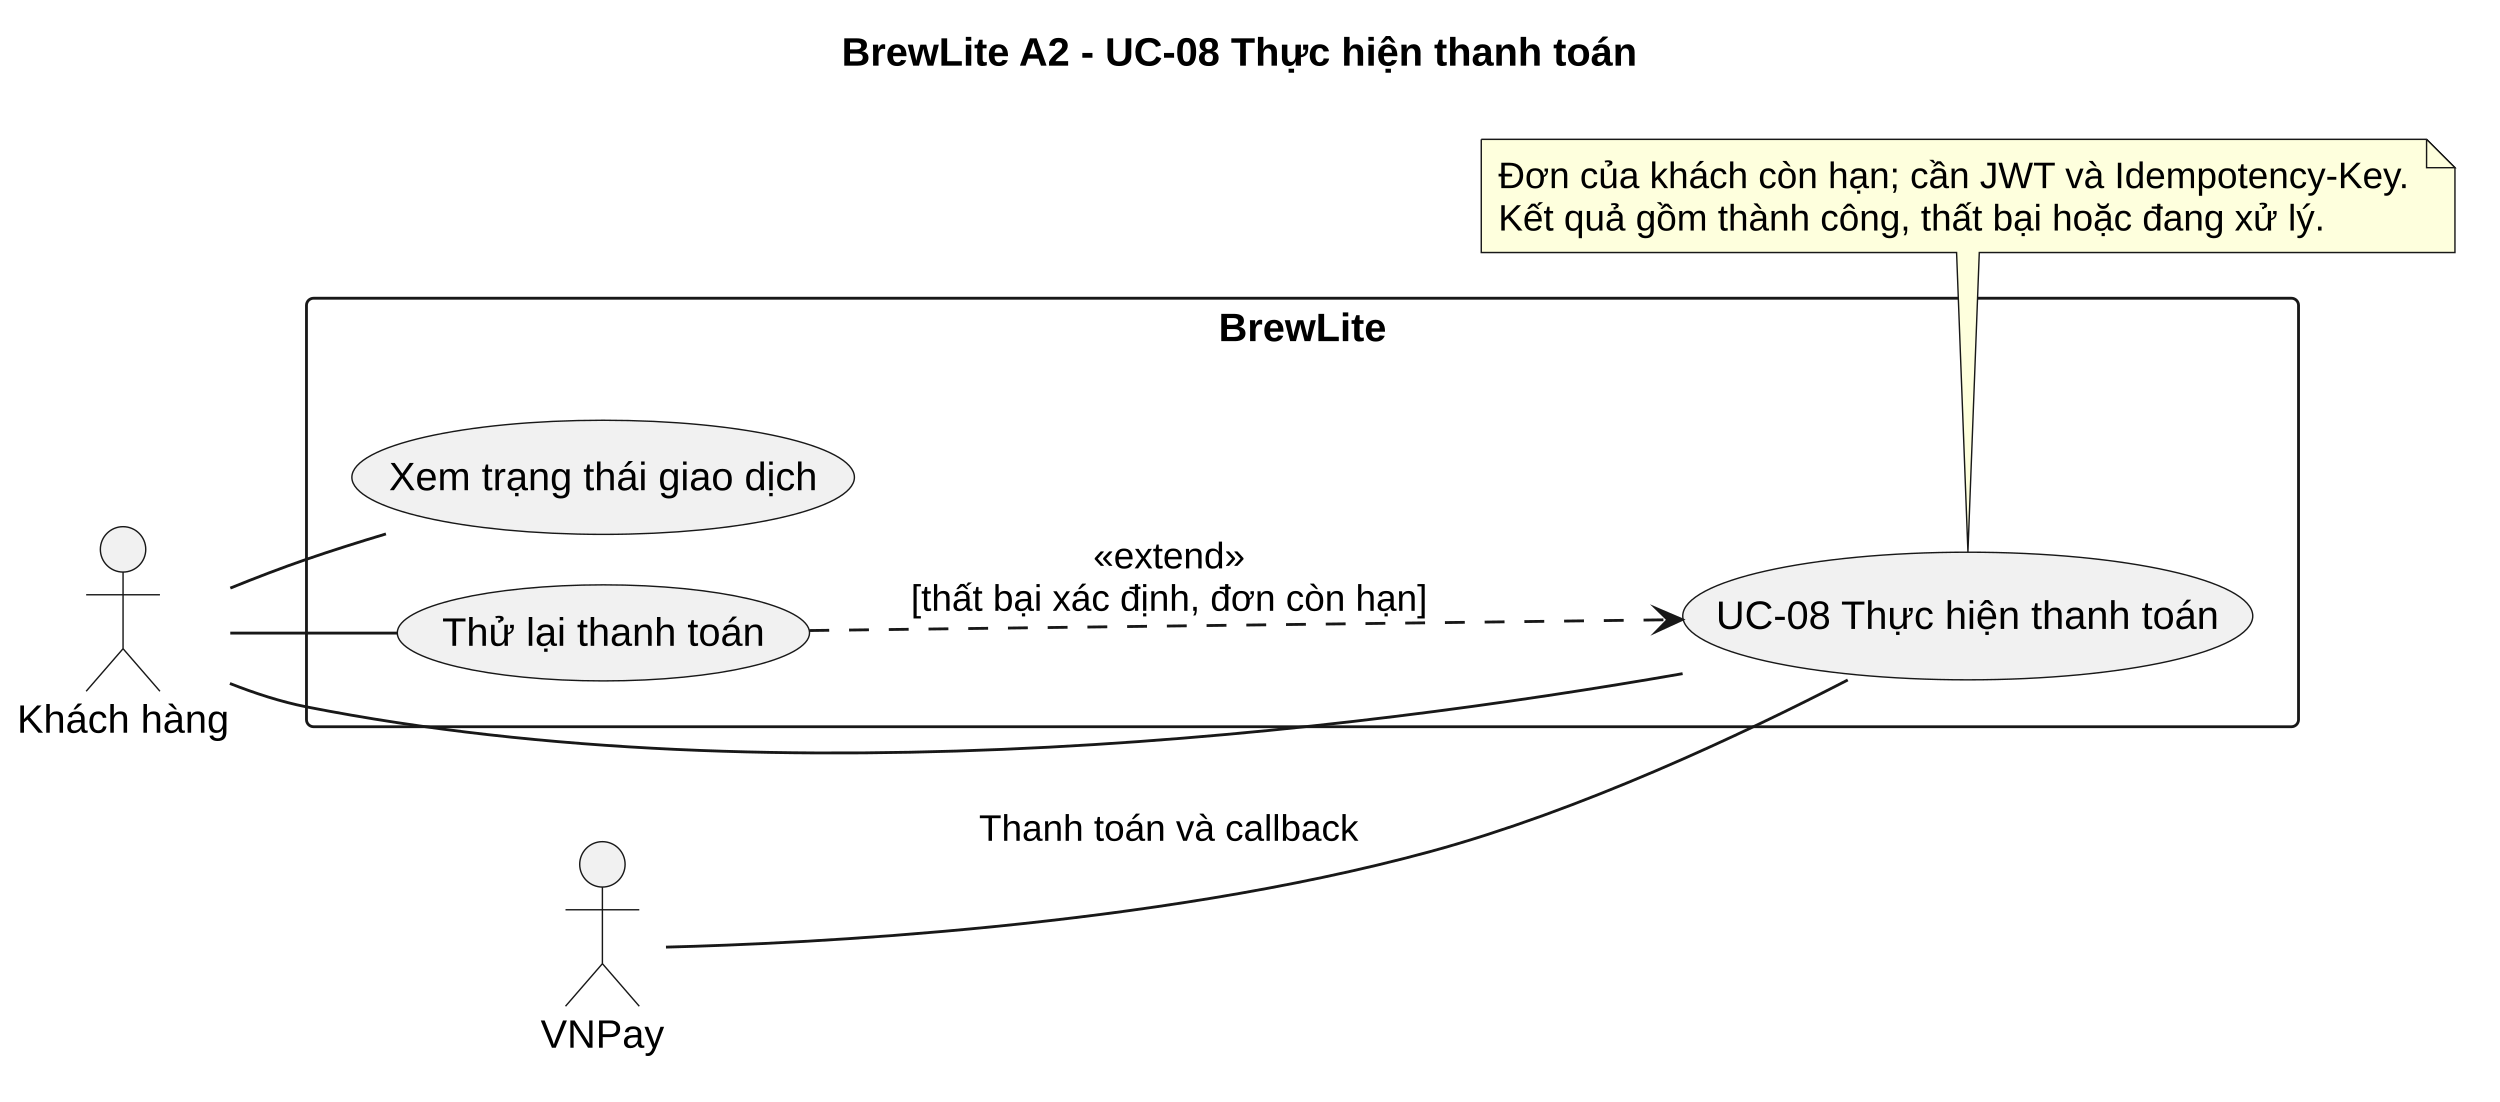
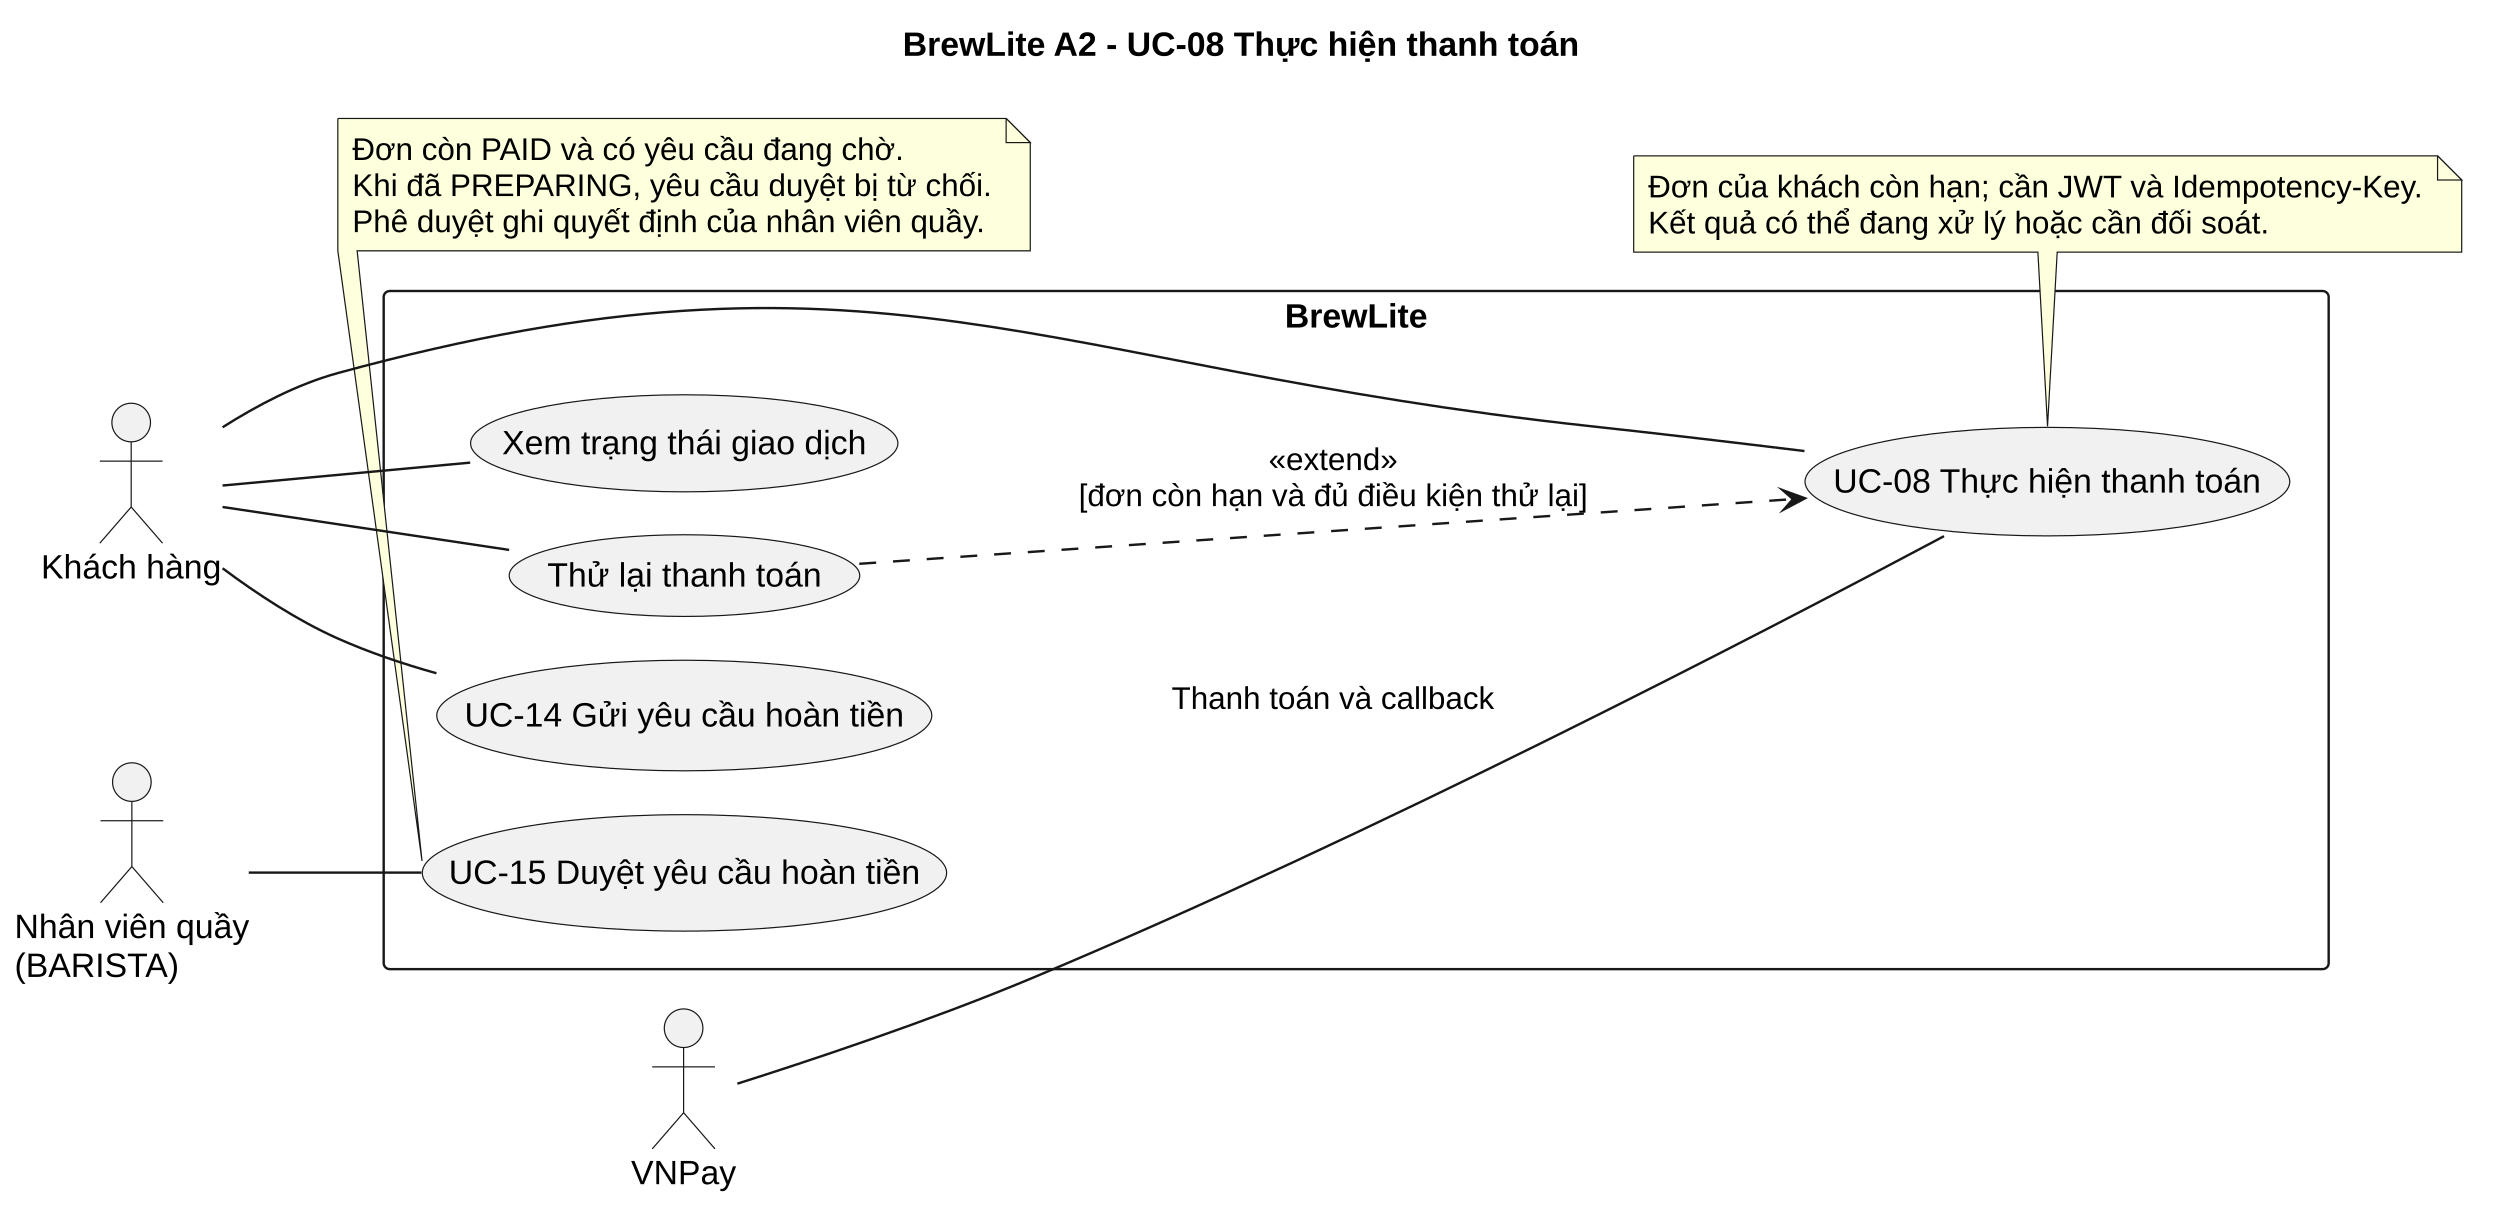
- <svg xmlns="http://www.w3.org/2000/svg" version="1.1" data-diagram-type="DESCRIPTION" style="width:881px;height:388px;background:#FFFFFF;" width="881px" height="388px" viewBox="0 0 881 388" zoomAndPan="magnify" preserveAspectRatio="none" contentStyleType="text/css">
+ <svg xmlns="http://www.w3.org/2000/svg" version="1.1" data-diagram-type="DESCRIPTION" style="width:1036px;height:509px;background:#FFFFFF;" width="1036px" height="509px" viewBox="0 0 1036 509" zoomAndPan="magnify" preserveAspectRatio="none" contentStyleType="text/css">
  <defs />
  <g font-family="sans-serif" lengthAdjust="spacing">
    <g class="title" data-source-line="3">
-       <text x="296.586" y="23.132" fill="#000" font-size="14" textLength="280.827" font-weight="700" font-family="Arial">BrewLite A2 - UC-08 Thực hiện thanh toán</text>
+       <text x="374.086" y="23.132" fill="#000" font-size="14" textLength="280.827" font-weight="700" font-family="Arial">BrewLite A2 - UC-08 Thực hiện thanh toán</text>
    </g>
-     <g class="cluster" data-qualified-name="BrewLite" id="ent0003" data-source-line="8">
-       <rect x="108" y="105.099" width="702" height="151" fill="none" style="stroke:#181818;stroke-width:1;" rx="2.5" ry="2.5" />
-       <text x="429.438" y="120.23" fill="#000" font-size="14" textLength="59.124" font-weight="700" font-family="Arial">BrewLite</text>
+     <g class="cluster" data-qualified-name="BrewLite" id="ent0004" data-source-line="9">
+       <rect x="159" y="120.599" width="806" height="281" fill="none" style="stroke:#181818;stroke-width:1;" rx="2.5" ry="2.5" />
+       <text x="532.438" y="135.73" fill="#000" font-size="14" textLength="59.124" font-weight="700" font-family="Arial">BrewLite</text>
    </g>
    <g class="entity" data-qualified-name="Customer" id="ent0001" data-source-line="6">
-       <ellipse cx="43.365" cy="193.599" rx="8" ry="8" fill="#F1F1F1" style="stroke:#181818;stroke-width:0.5;" />
-       <path d="M43.365,201.599 L43.365,228.599 M30.365,209.599 L56.365,209.599 M43.365,228.599 L30.365,243.599 M43.365,228.599 L56.365,243.599" style="stroke:#181818;stroke-width:0.5;" fill="none" />
-       <text x="6" y="258.23" fill="#000" font-size="14" textLength="74.73" font-family="Arial">Khách hàng</text>
+       <ellipse cx="54.365" cy="175.099" rx="8" ry="8" fill="#F1F1F1" style="stroke:#181818;stroke-width:0.5;" />
+       <path d="M54.365,183.099 L54.365,210.099 M41.365,191.099 L67.365,191.099 M54.365,210.099 L41.365,225.099 M54.365,210.099 L67.365,225.099" style="stroke:#181818;stroke-width:0.5;" fill="none" />
+       <text x="17" y="239.73" fill="#000" font-size="14" textLength="74.73" font-family="Arial">Khách hàng</text>
    </g>
-     <g class="entity" data-qualified-name="Gateway" id="ent0002" data-source-line="7">
-       <ellipse cx="212.286" cy="304.599" rx="8" ry="8" fill="#F1F1F1" style="stroke:#181818;stroke-width:0.5;" />
-       <path d="M212.286,312.599 L212.286,339.599 M199.286,320.599 L225.286,320.599 M212.286,339.599 L199.286,354.599 M212.286,339.599 L225.286,354.599" style="stroke:#181818;stroke-width:0.5;" fill="none" />
-       <text x="190.5" y="369.23" fill="#000" font-size="14" textLength="43.572" font-family="Arial">VNPay</text>
+     <g class="entity" data-qualified-name="Staff" id="ent0002" data-source-line="7">
+       <ellipse cx="54.645" cy="324.099" rx="8" ry="8" fill="#F1F1F1" style="stroke:#181818;stroke-width:0.5;" />
+       <path d="M54.645,332.099 L54.645,359.099 M41.645,340.099 L67.645,340.099 M54.645,359.099 L41.645,374.099 M54.645,359.099 L67.645,374.099" style="stroke:#181818;stroke-width:0.5;" fill="none" />
+       <text x="6" y="388.73" fill="#000" font-size="14" textLength="97.289" font-family="Arial">Nhân viên quầy</text>
+       <text x="6" y="404.829" fill="#000" font-size="14" textLength="69.228" font-family="Arial">(BARISTA)</text>
    </g>
-     <g class="entity" data-qualified-name="GMN12" id="ent0013" data-source-line="19">
-       <path d="M522,49.099 L522,88.996 A0,0 0 0 0 522,88.996 L689.5,88.996 L693.5,194.552 L697.5,88.996 L865.125,88.996 A0,0 0 0 0 865.125,88.996 L865.125,59.099 L855.125,49.099 L522,49.099 A0,0 0 0 0 522,49.099" style="stroke:#181818;stroke-width:0.5;" fill="#FEFFDD" />
-       <path d="M855.125,49.099 L855.125,59.099 L865.125,59.099 L855.125,49.099" style="stroke:#181818;stroke-width:0.5;" fill="#FEFFDD" />
-       <text x="528" y="66.292" fill="#000" font-size="13" textLength="322.125" font-family="Arial">Đơn của khách còn hạn; cần JWT và Idempotency-Key.</text>
-       <text x="528" y="81.241" fill="#000" font-size="13" textLength="291.288" font-family="Arial">Kết quả gồm thành công, thất bại hoặc đang xử lý.</text>
+     <g class="entity" data-qualified-name="Gateway" id="ent0003" data-source-line="8">
+       <ellipse cx="283.286" cy="426.099" rx="8" ry="8" fill="#F1F1F1" style="stroke:#181818;stroke-width:0.5;" />
+       <path d="M283.286,434.099 L283.286,461.099 M270.286,442.099 L296.286,442.099 M283.286,461.099 L270.286,476.099 M283.286,461.099 L296.286,476.099" style="stroke:#181818;stroke-width:0.5;" fill="none" />
+       <text x="261.5" y="490.73" fill="#000" font-size="14" textLength="43.572" font-family="Arial">VNPay</text>
    </g>
-     <g class="entity" data-qualified-name="BrewLite.Pay" id="ent0004" data-source-line="9">
-       <ellipse cx="693.438" cy="217.086" rx="100.438" ry="22.488" fill="#F1F1F1" style="stroke:#181818;stroke-width:0.5;" />
-       <text x="604.7" y="221.635" fill="#000" font-size="14" textLength="177.475" font-family="Arial">UC-08 Thực hiện thanh toán</text>
+     <g class="entity" data-qualified-name="GMN17" id="ent0018" data-source-line="24">
+       <path d="M140,49.099 L140,103.945 A0,0 0 0 0 140,103.945 L140,103.945 L174.885,356.786 L148,103.945 L426.941,103.945 A0,0 0 0 0 426.941,103.945 L426.941,59.099 L416.941,49.099 L140,49.099 A0,0 0 0 0 140,49.099" style="stroke:#181818;stroke-width:0.5;" fill="#FEFFDD" />
+       <path d="M416.941,49.099 L416.941,59.099 L426.941,59.099 L416.941,49.099" style="stroke:#181818;stroke-width:0.5;" fill="#FEFFDD" />
+       <text x="146" y="66.292" fill="#000" font-size="13" textLength="229.506" font-family="Arial">Đơn còn PAID và có yêu cầu đang chờ.</text>
+       <text x="146" y="81.241" fill="#000" font-size="13" textLength="265.941" font-family="Arial">Khi đã PREPARING, yêu cầu duyệt bị từ chối.</text>
+       <text x="146" y="96.19" fill="#000" font-size="13" textLength="263.085" font-family="Arial">Phê duyệt ghi quyết định của nhân viên quầy.</text>
    </g>
-     <g class="entity" data-qualified-name="BrewLite.Status" id="ent0005" data-source-line="10">
-       <ellipse cx="212.548" cy="168.208" rx="88.548" ry="20.11" fill="#F1F1F1" style="stroke:#181818;stroke-width:0.5;" />
-       <text x="137.058" y="172.757" fill="#000" font-size="14" textLength="150.979" font-family="Arial">Xem trạng thái giao dịch</text>
+     <g class="entity" data-qualified-name="GMN20" id="ent0021" data-source-line="29">
+       <path d="M677,64.599 L677,104.496 A0,0 0 0 0 677,104.496 L844.5,104.496 L848.5,176.688 L852.5,104.496 L1020.125,104.496 A0,0 0 0 0 1020.125,104.496 L1020.125,74.599 L1010.125,64.599 L677,64.599 A0,0 0 0 0 677,64.599" style="stroke:#181818;stroke-width:0.5;" fill="#FEFFDD" />
+       <path d="M1010.125,64.599 L1010.125,74.599 L1020.125,74.599 L1010.125,64.599" style="stroke:#181818;stroke-width:0.5;" fill="#FEFFDD" />
+       <text x="683" y="81.792" fill="#000" font-size="13" textLength="322.125" font-family="Arial">Đơn của khách còn hạn; cần JWT và Idempotency-Key.</text>
+       <text x="683" y="96.741" fill="#000" font-size="13" textLength="257.315" font-family="Arial">Kết quả có thể đang xử lý hoặc cần đối soát.</text>
    </g>
-     <g class="entity" data-qualified-name="BrewLite.Retry" id="ent0006" data-source-line="11">
-       <ellipse cx="212.641" cy="223.027" rx="72.641" ry="16.928" fill="#F1F1F1" style="stroke:#181818;stroke-width:0.5;" />
-       <text x="155.807" y="227.576" fill="#000" font-size="14" textLength="113.668" font-family="Arial">Thử lại thanh toán</text>
+     <g class="entity" data-qualified-name="BrewLite.Pay" id="ent0005" data-source-line="10">
+       <ellipse cx="848.438" cy="199.586" rx="100.438" ry="22.488" fill="#F1F1F1" style="stroke:#181818;stroke-width:0.5;" />
+       <text x="759.7" y="204.135" fill="#000" font-size="14" textLength="177.475" font-family="Arial">UC-08 Thực hiện thanh toán</text>
    </g>
-     <g class="link" data-entity-1="ent0006" data-entity-2="ent0004" id="lnk7" data-link-type="dependency">
-       <polygon points="592.767,218.348,583.717,214.461,587.767,218.411,583.818,222.46,592.767,218.348" fill="#181818" style="stroke:#181818;stroke-width:1;stroke-linejoin:miter;stroke-miterlimit:10;" />
-       <path d="M285.211,222.2 C366.9,221.177 495.925,219.561 587.767,218.411" style="stroke:#181818;stroke-width:1;stroke-dasharray:7,7;" fill="none" />
-       <text x="385.245" y="200.292" fill="#000" font-size="13" textLength="53.492" font-family="Arial">«extend»</text>
-       <text x="321" y="215.241" fill="#000" font-size="13" textLength="181.981" font-family="Arial">[thất bại xác định, đơn còn hạn]</text>
+     <g class="entity" data-qualified-name="BrewLite.Status" id="ent0006" data-source-line="11">
+       <ellipse cx="283.548" cy="183.708" rx="88.548" ry="20.11" fill="#F1F1F1" style="stroke:#181818;stroke-width:0.5;" />
+       <text x="208.058" y="188.257" fill="#000" font-size="14" textLength="150.979" font-family="Arial">Xem trạng thái giao dịch</text>
    </g>
-     <g class="link" data-entity-1="ent0001" data-entity-2="ent0004" id="lnk8" data-link-type="association">
-       <path d="M81.021,240.859 C89.669,244.27 99,247.327 108,249.099 C275.895,282.14 475.784,257.875 592.952,237.393" style="stroke:#181818;stroke-width:1;" fill="none" />
+     <g class="entity" data-qualified-name="BrewLite.Retry" id="ent0007" data-source-line="12">
+       <ellipse cx="283.641" cy="238.527" rx="72.641" ry="16.928" fill="#F1F1F1" style="stroke:#181818;stroke-width:0.5;" />
+       <text x="226.807" y="243.076" fill="#000" font-size="14" textLength="113.668" font-family="Arial">Thử lại thanh toán</text>
    </g>
-     <g class="link" data-entity-1="ent0001" data-entity-2="ent0005" id="lnk9" data-link-type="association">
-       <path d="M81.162,207.247 C89.885,203.711 99.212,200.118 108,197.099 C117.001,194.007 126.523,190.996 136.002,188.156" style="stroke:#181818;stroke-width:1;" fill="none" />
+     <g class="entity" data-qualified-name="BrewLite.RefundRequest" id="ent0008" data-source-line="13">
+       <ellipse cx="283.565" cy="296.512" rx="102.565" ry="22.913" fill="#F1F1F1" style="stroke:#181818;stroke-width:0.5;" />
+       <text x="192.497" y="301.061" fill="#000" font-size="14" textLength="182.137" font-family="Arial">UC-14 Gửi yêu cầu hoàn tiền</text>
    </g>
-     <g class="link" data-entity-1="ent0001" data-entity-2="ent0006" id="lnk10" data-link-type="association">
-       <path d="M81.149,223.099 C98.431,223.099 119.673,223.099 139.954,223.099" style="stroke:#181818;stroke-width:1;" fill="none" />
+     <g class="entity" data-qualified-name="BrewLite.RefundApproval" id="ent0009" data-source-line="14">
+       <ellipse cx="283.636" cy="361.726" rx="108.636" ry="24.127" fill="#F1F1F1" style="stroke:#181818;stroke-width:0.5;" />
+       <text x="185.967" y="366.275" fill="#000" font-size="14" textLength="195.337" font-family="Arial">UC-15 Duyệt yêu cầu hoàn tiền</text>
    </g>
-     <g class="link" data-entity-1="ent0002" data-entity-2="ent0004" id="lnk11" data-link-type="association">
-       <path d="M234.689,333.766 C283.209,332.544 405.761,326.827 504,300.099 C556.79,285.736 613.811,258.894 651.148,239.62" style="stroke:#181818;stroke-width:1;" fill="none" />
-       <text x="345" y="296.292" fill="#000" font-size="13" textLength="133.694" font-family="Arial">Thanh toán và callback</text>
+     <g class="link" data-entity-1="ent0007" data-entity-2="ent0005" id="lnk10" data-link-type="dependency">
+       <polygon points="747.994,206.492,738.739,203.123,743.006,206.837,739.292,211.104,747.994,206.492" fill="#181818" style="stroke:#181818;stroke-width:1;stroke-linejoin:miter;stroke-miterlimit:10;" />
+       <path d="M356.09,233.639 C455.454,226.756 630.612,214.623 743.006,206.837" style="stroke:#181818;stroke-width:1;stroke-dasharray:7,7;" fill="none" />
+       <text x="525.714" y="194.792" fill="#000" font-size="13" textLength="53.492" font-family="Arial">«extend»</text>
+       <text x="447" y="209.741" fill="#000" font-size="13" textLength="210.92" font-family="Arial">[đơn còn hạn và đủ điều kiện thử lại]</text>
+     </g>
+     <g class="link" data-entity-1="ent0001" data-entity-2="ent0005" id="lnk11" data-link-type="association">
+       <path d="M92.24,177.069 C106.409,168.058 123.23,159.189 140,154.599 C362.684,93.651 429.471,151.717 659,176.599 C687.843,179.725 719.131,183.42 747.774,186.923" style="stroke:#181818;stroke-width:1;" fill="none" />
+     </g>
+     <g class="link" data-entity-1="ent0001" data-entity-2="ent0006" id="lnk12" data-link-type="association">
+       <path d="M92.224,201.201 C119.955,198.636 159.197,195.005 194.847,191.708" style="stroke:#181818;stroke-width:1;" fill="none" />
+     </g>
+     <g class="link" data-entity-1="ent0001" data-entity-2="ent0007" id="lnk13" data-link-type="association">
+       <path d="M92.224,210.099 C124.221,214.892 171.544,221.98 210.99,227.888" style="stroke:#181818;stroke-width:1;" fill="none" />
+     </g>
+     <g class="link" data-entity-1="ent0001" data-entity-2="ent0008" id="lnk14" data-link-type="association">
+       <path d="M92.247,235.505 C106.417,246.087 123.237,257.129 140,264.599 C152.854,270.326 166.832,275.074 180.843,278.998" style="stroke:#181818;stroke-width:1;" fill="none" />
+     </g>
+     <g class="link" data-entity-1="ent0002" data-entity-2="ent0009" id="lnk15" data-link-type="association">
+       <path d="M103.087,361.599 C124.018,361.599 149.526,361.599 174.662,361.599" style="stroke:#181818;stroke-width:1;" fill="none" />
+     </g>
+     <g class="link" data-entity-1="ent0003" data-entity-2="ent0005" id="lnk16" data-link-type="association">
+       <path d="M305.559,449.071 C333.627,440.176 384.677,423.318 427,405.599 C568.912,346.185 730.809,262.036 805.588,222.193" style="stroke:#181818;stroke-width:1;" fill="none" />
+       <text x="485.5" y="293.792" fill="#000" font-size="13" textLength="133.694" font-family="Arial">Thanh toán và callback</text>
    </g>
  </g>
</svg>
